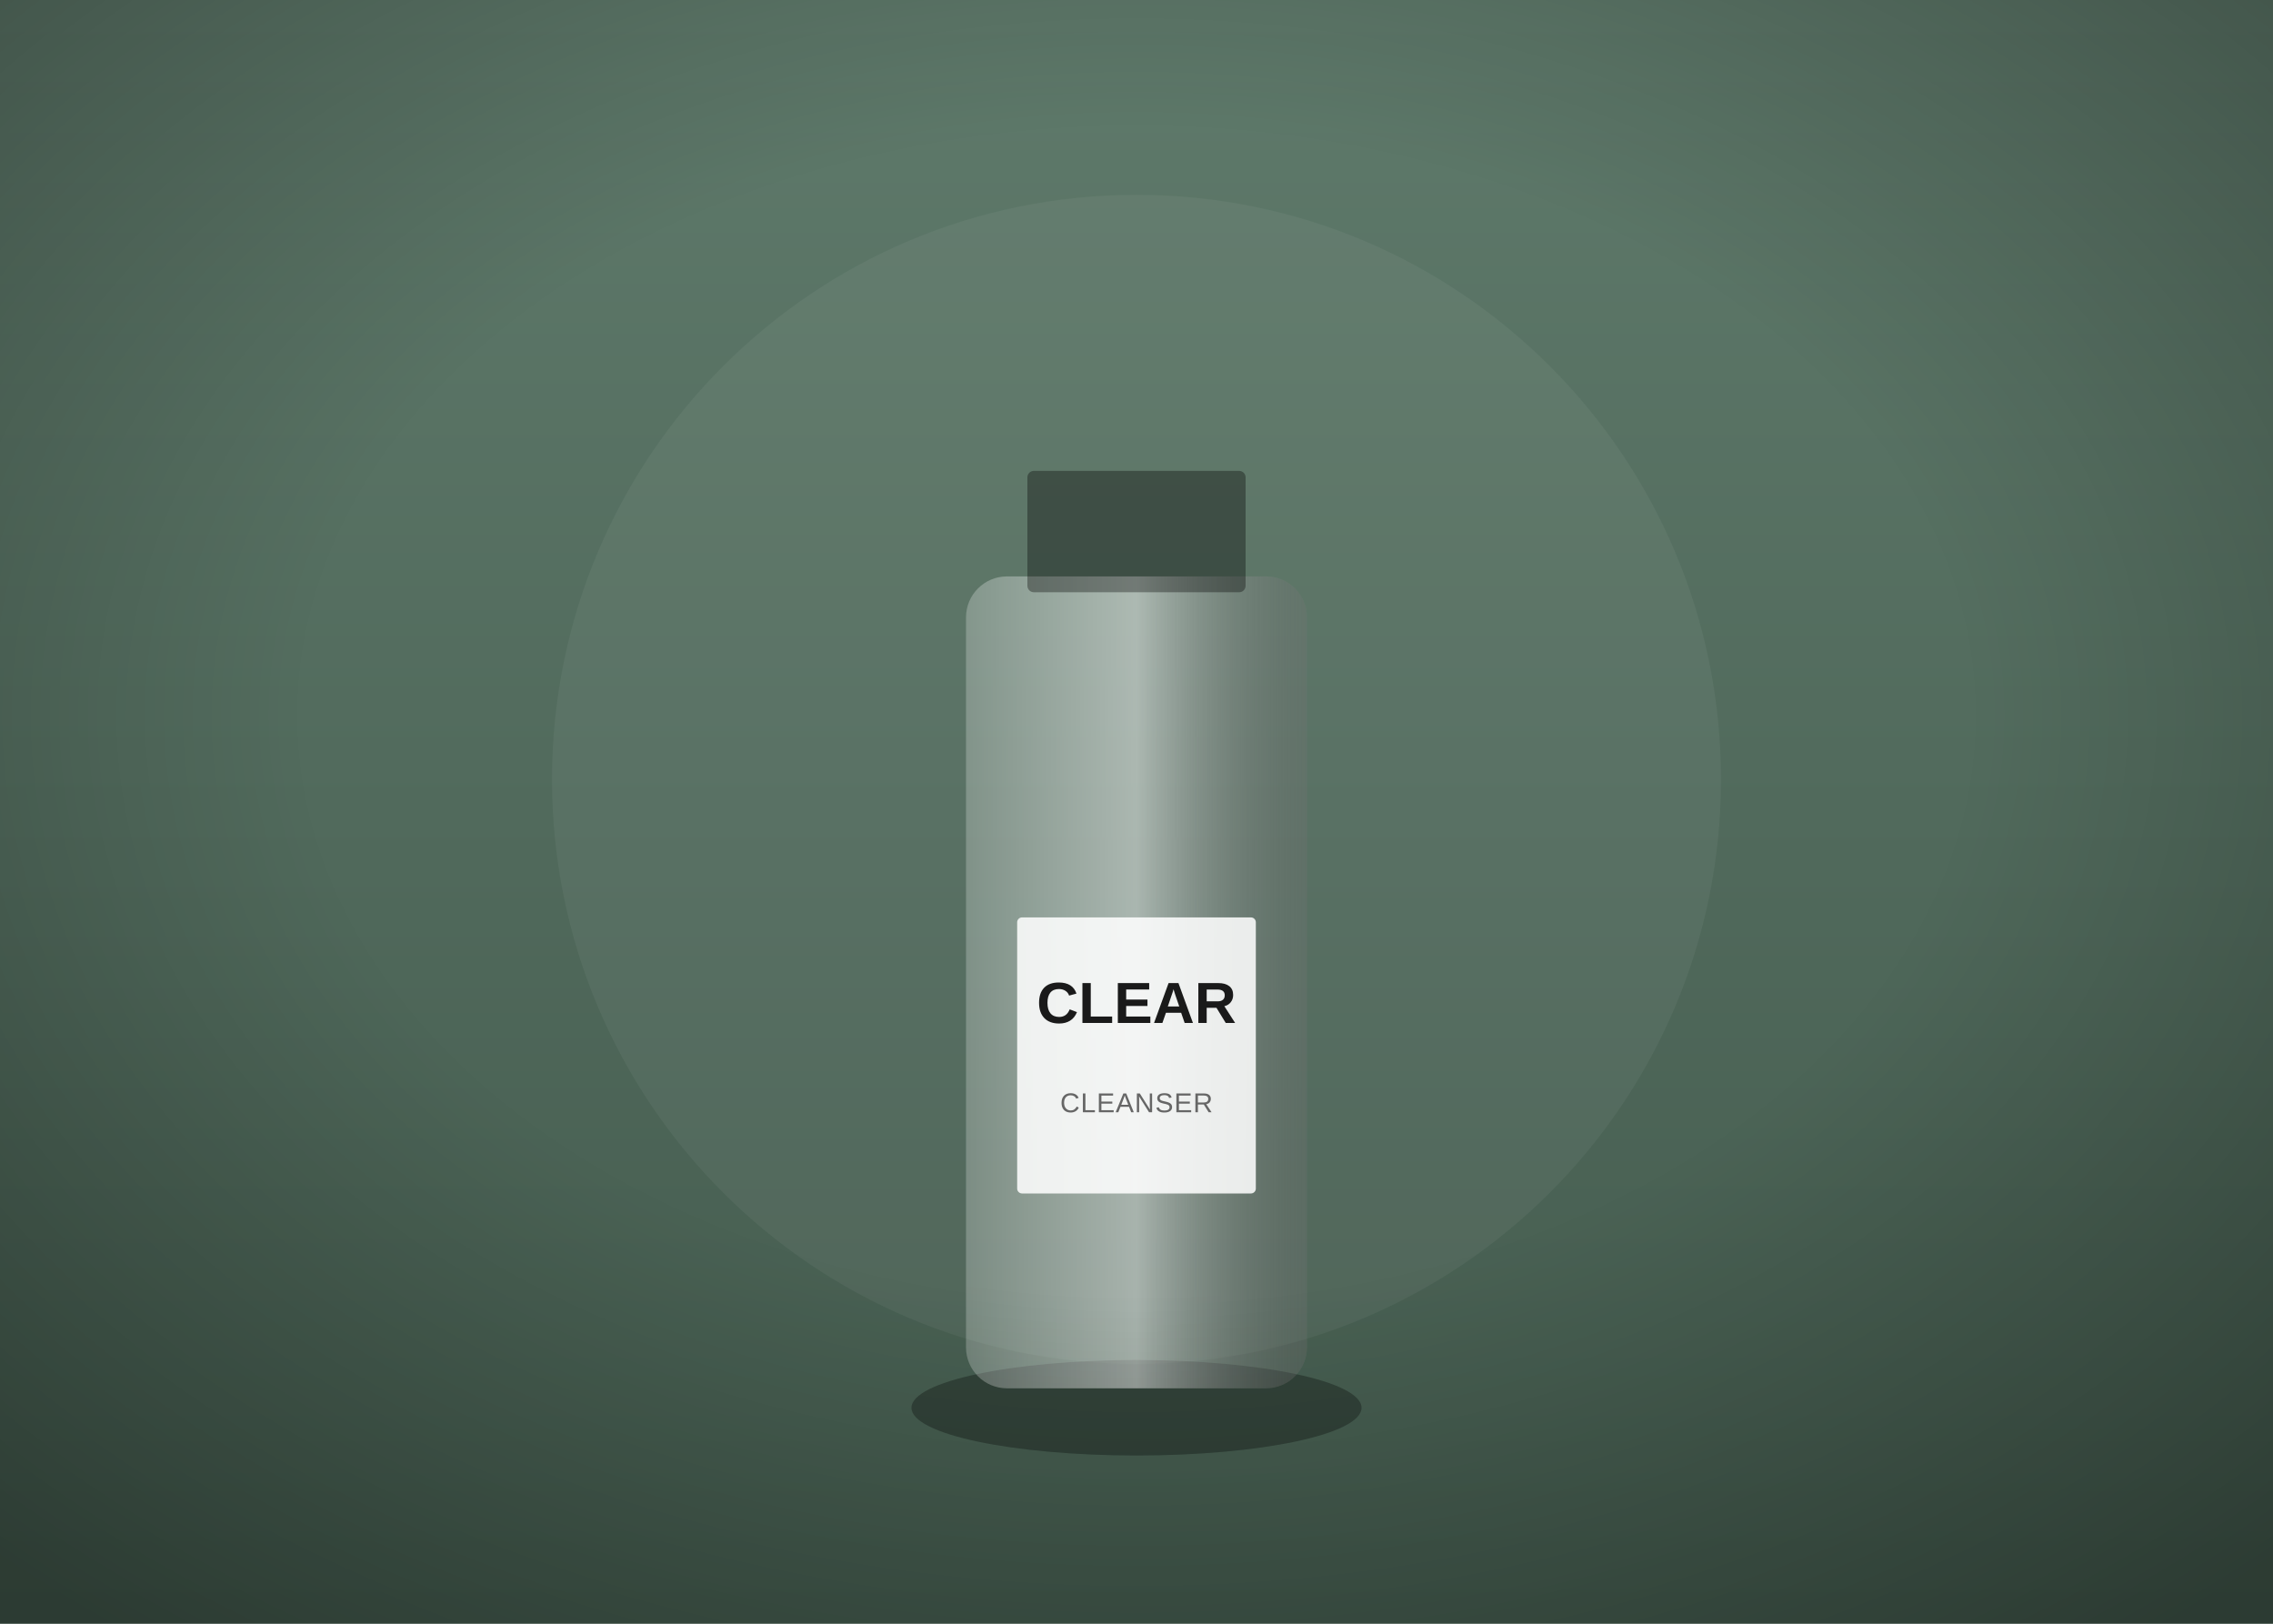
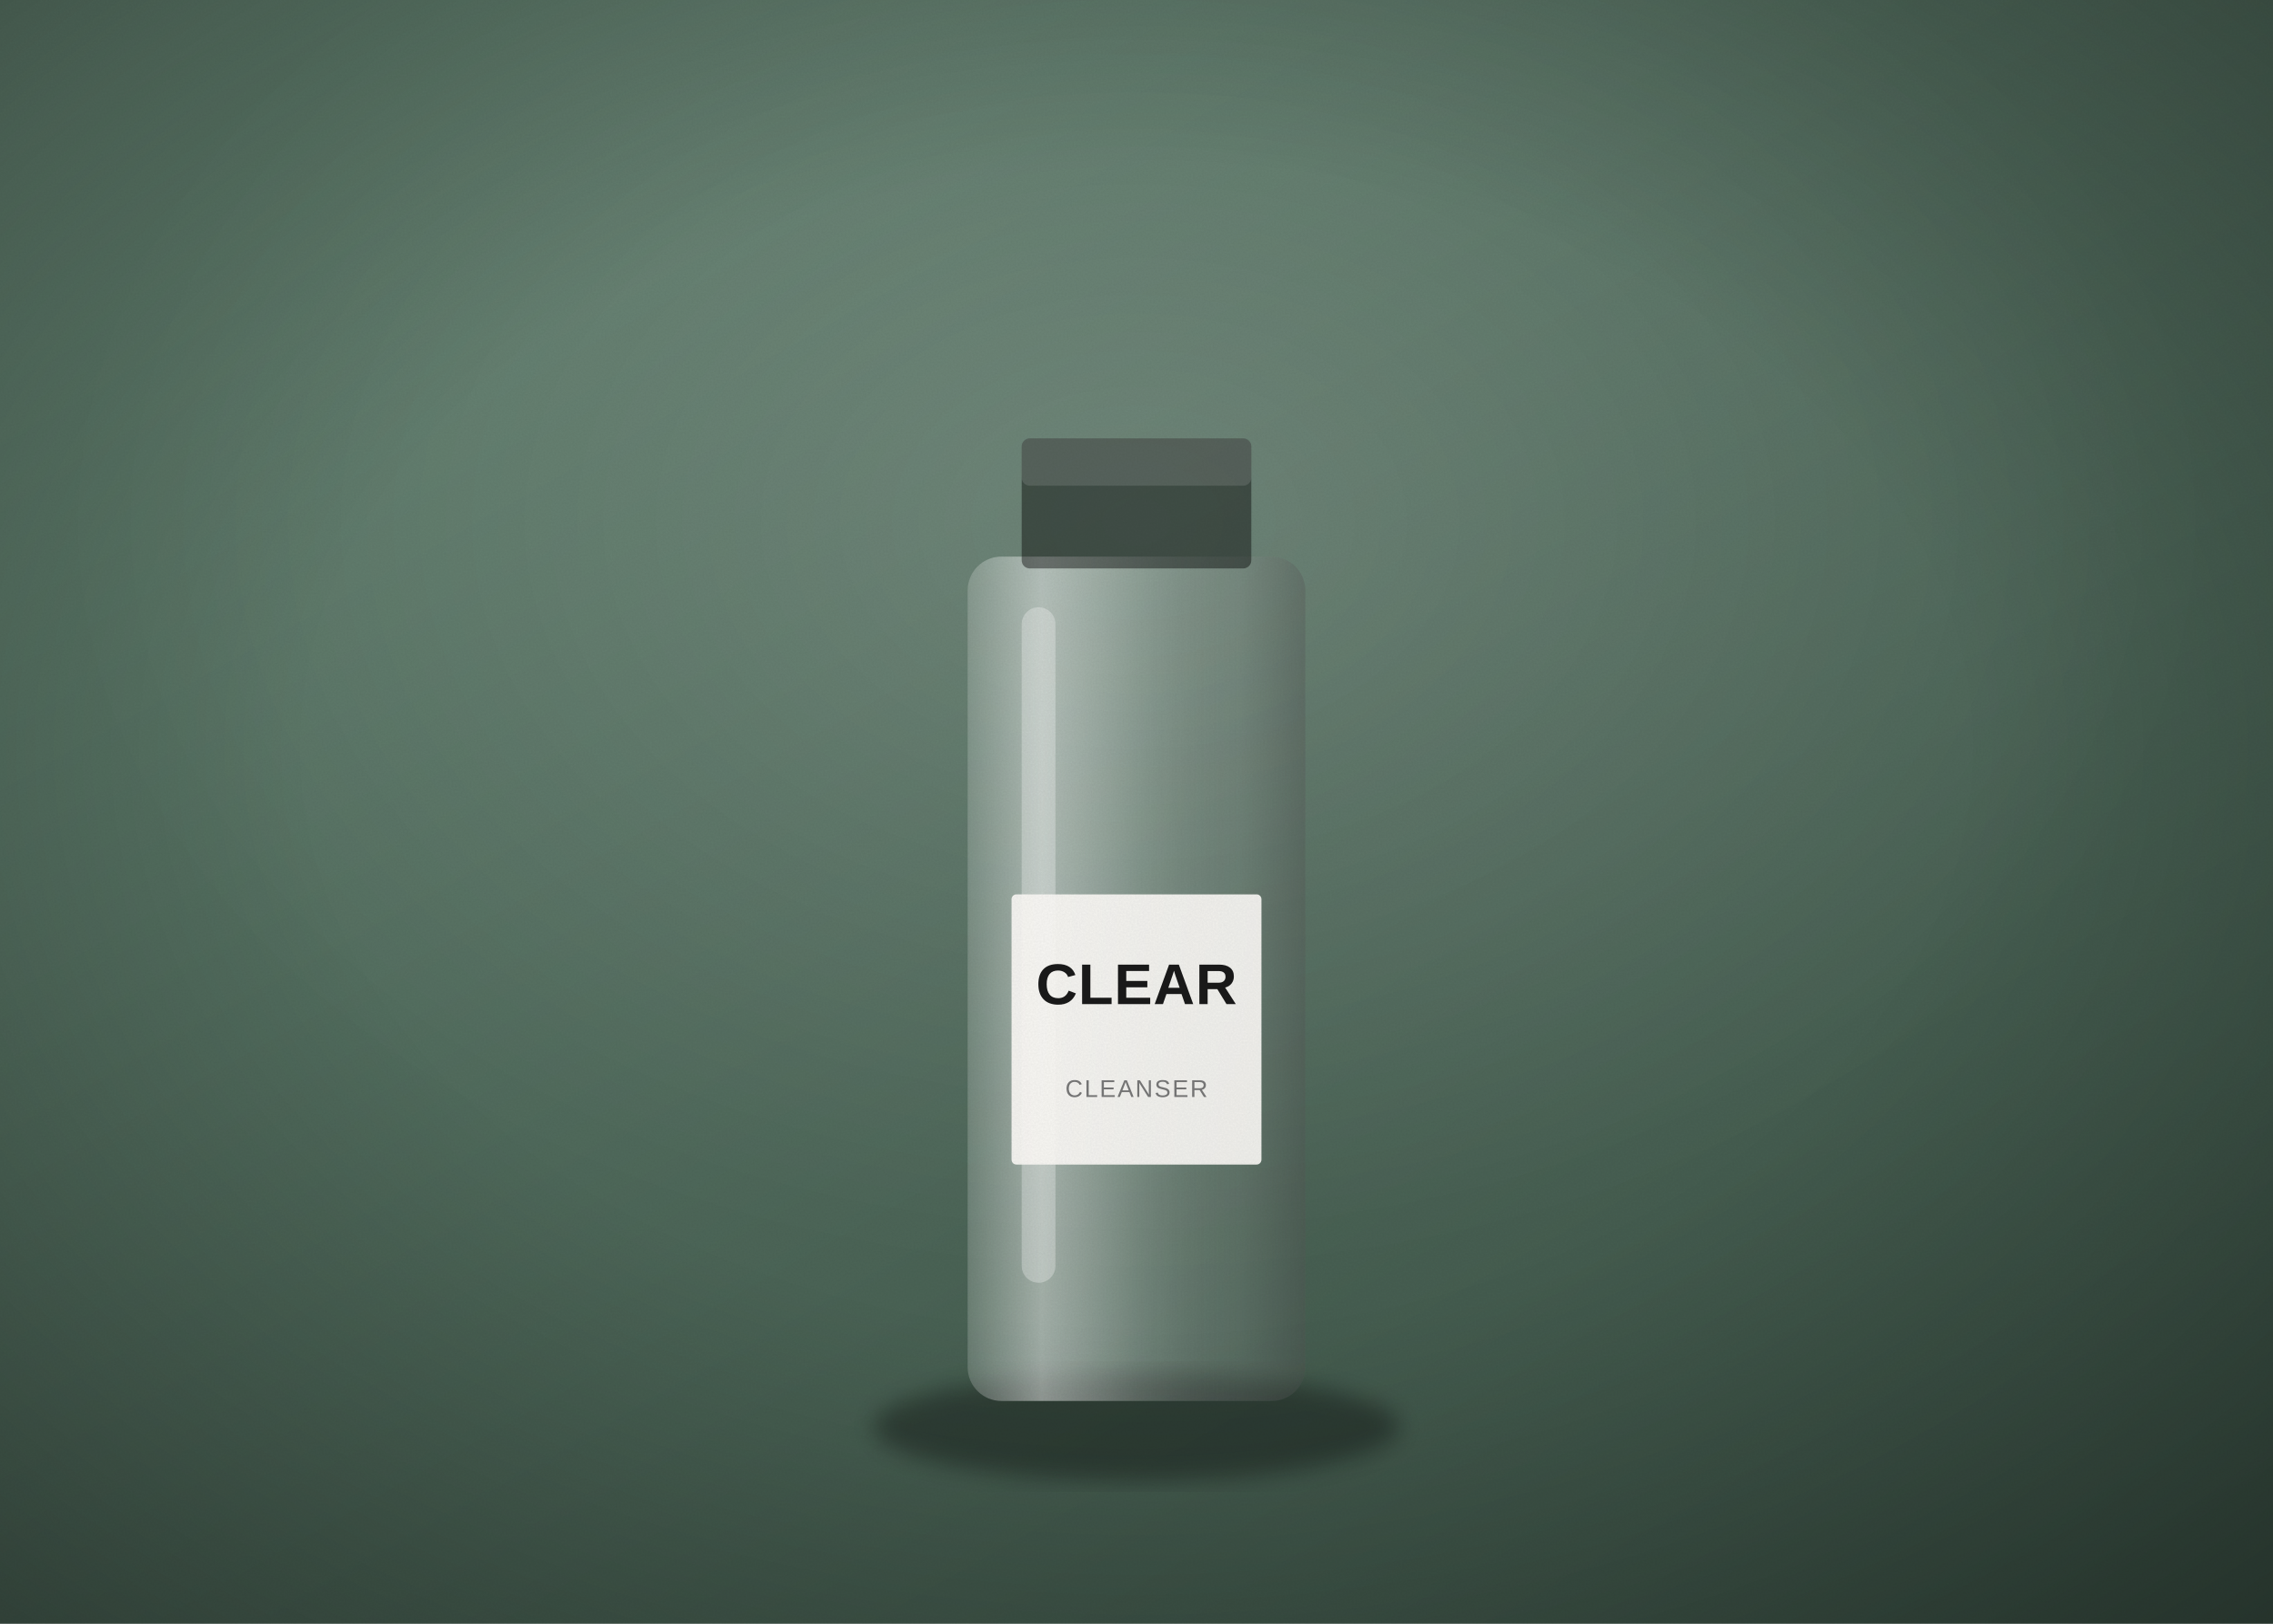
<svg xmlns="http://www.w3.org/2000/svg" viewBox="0 0 1400 1000" width="1400" height="1000">
  <defs>
-     <linearGradient id="bg" x1="0" y1="0" x2="0" y2="1">
-       <stop offset="0" stop-color="#5f7a6b" />
-       <stop offset="1" stop-color="#435a4d" />
+     <linearGradient id="bg" x1="0.1" y1="0" x2="0.9" y2="1">
+       <stop offset="0" stop-color="#62806f" />
+       <stop offset="1" stop-color="#3c5246" />
    </linearGradient>
-     <radialGradient id="vig" cx="0.5" cy="0.44" r="0.72">
-       <stop offset="0.5" stop-color="rgba(0,0,0,0)" />
-       <stop offset="1" stop-color="rgba(0,0,0,0.34)" />
+     <radialGradient id="light" cx="0.5" cy="0.32" r="0.85">
+       <stop offset="0" stop-color="rgba(255,255,255,0.16)" />
+       <stop offset="0.55" stop-color="rgba(255,255,255,0)" />
+     </radialGradient>
+     <radialGradient id="vig" cx="0.5" cy="0.46" r="0.78">
+       <stop offset="0.46" stop-color="rgba(0,0,0,0)" />
+       <stop offset="1" stop-color="rgba(0,0,0,0.4)" />
    </radialGradient>
    <linearGradient id="glass" x1="0" y1="0" x2="1" y2="0">
-       <stop offset="0" stop-color="rgba(255,255,255,0.10)" />
-       <stop offset="0.5" stop-color="rgba(255,255,255,0.40)" />
-       <stop offset="1" stop-color="rgba(0,0,0,0.16)" />
+       <stop offset="0" stop-color="rgba(255,255,255,0.06)" />
+       <stop offset="0.22" stop-color="rgba(255,255,255,0.42)" />
+       <stop offset="0.5" stop-color="rgba(255,255,255,0.12)" />
+       <stop offset="0.8" stop-color="rgba(0,0,0,0.06)" />
+       <stop offset="1" stop-color="rgba(0,0,0,0.22)" />
    </linearGradient>
+     <linearGradient id="metal" x1="0" y1="0" x2="1" y2="0">
+       <stop offset="0" stop-color="rgba(255,255,255,0.04)" />
+       <stop offset="0.42" stop-color="rgba(255,255,255,0.62)" />
+       <stop offset="0.62" stop-color="rgba(255,255,255,0.2)" />
+       <stop offset="1" stop-color="rgba(0,0,0,0.34)" />
+     </linearGradient>
+     <filter id="grain">
+       <feTurbulence type="fractalNoise" baseFrequency="0.9" numOctaves="2" stitchTiles="stitch" seed="18" />
+       <feColorMatrix type="matrix" values="0 0 0 0 0  0 0 0 0 0  0 0 0 0 0  0 0 0 0.05 0" />
+     </filter>
+     <filter id="soft">
+       <feGaussianBlur stdDeviation="7" />
+     </filter>
  </defs>
  <rect width="1400" height="1000" fill="url(#bg)" />
-   <circle cx="700" cy="480" r="360" fill="rgba(255,255,255,0.05)" />
-   <ellipse cx="700" cy="867" rx="138.6" ry="29.4" fill="rgba(0,0,0,0.3)" />
-   <rect x="595" y="355" width="210" height="500" rx="25.2" fill="rgba(255,255,255,0.16)" />
-   <rect x="595" y="355" width="210" height="500" rx="25.2" fill="url(#glass)" />
-   <rect x="632.8" y="290" width="134.4" height="74.75" rx="4" fill="rgba(0,0,0,0.34)" />
-   <rect x="626.5" y="565" width="147" height="170" rx="3" fill="rgba(255,255,255,0.86)" />
-   <text x="700" y="630" font-family="Archivo, Arial, sans-serif" font-size="35.7" font-weight="700" fill="#1a1a1a" text-anchor="middle">CLEAR</text>
-   <text x="700" y="685" font-family="Archivo, Arial, sans-serif" font-size="16.8" fill="#666" text-anchor="middle" letter-spacing="0.5">CLEANSER</text>
+   <rect width="1400" height="1000" fill="url(#light)" />
+   <ellipse cx="700" cy="878.8" rx="162.24" ry="33.28" fill="rgba(0,0,0,0.34)" filter="url(#soft)" />
+   <rect x="596" y="342.8" width="208" height="520" rx="20.8" fill="rgba(255,255,255,0.14)" />
+   <rect x="596" y="342.8" width="208" height="520" rx="20.8" fill="url(#glass)" />
+   <rect x="629.28" y="374" width="20.8" height="416" rx="10.4" fill="rgba(255,255,255,0.3)" />
+   <rect x="629.28" y="270" width="141.44" height="80.08" rx="5" fill="rgba(0,0,0,0.42)" />
+   <rect x="629.28" y="270" width="141.44" height="29.12" rx="5" fill="rgba(255,255,255,0.12)" />
+   <rect x="623.04" y="550.8" width="153.92" height="166.4" rx="3" fill="rgba(252,250,246,0.92)" />
+   <text x="700" y="618.4" font-family="Archivo, Arial, sans-serif" font-size="35.36" font-weight="700" letter-spacing="0.5" fill="#1a1a1a" text-anchor="middle">CLEAR</text>
+   <text x="700" y="675.6" font-family="Archivo, Arial, sans-serif" font-size="14.976" fill="#777" text-anchor="middle" letter-spacing="1">CLEANSER</text>
  <rect width="1400" height="1000" fill="url(#vig)" />
+   <rect width="1400" height="1000" filter="url(#grain)" />
</svg>
